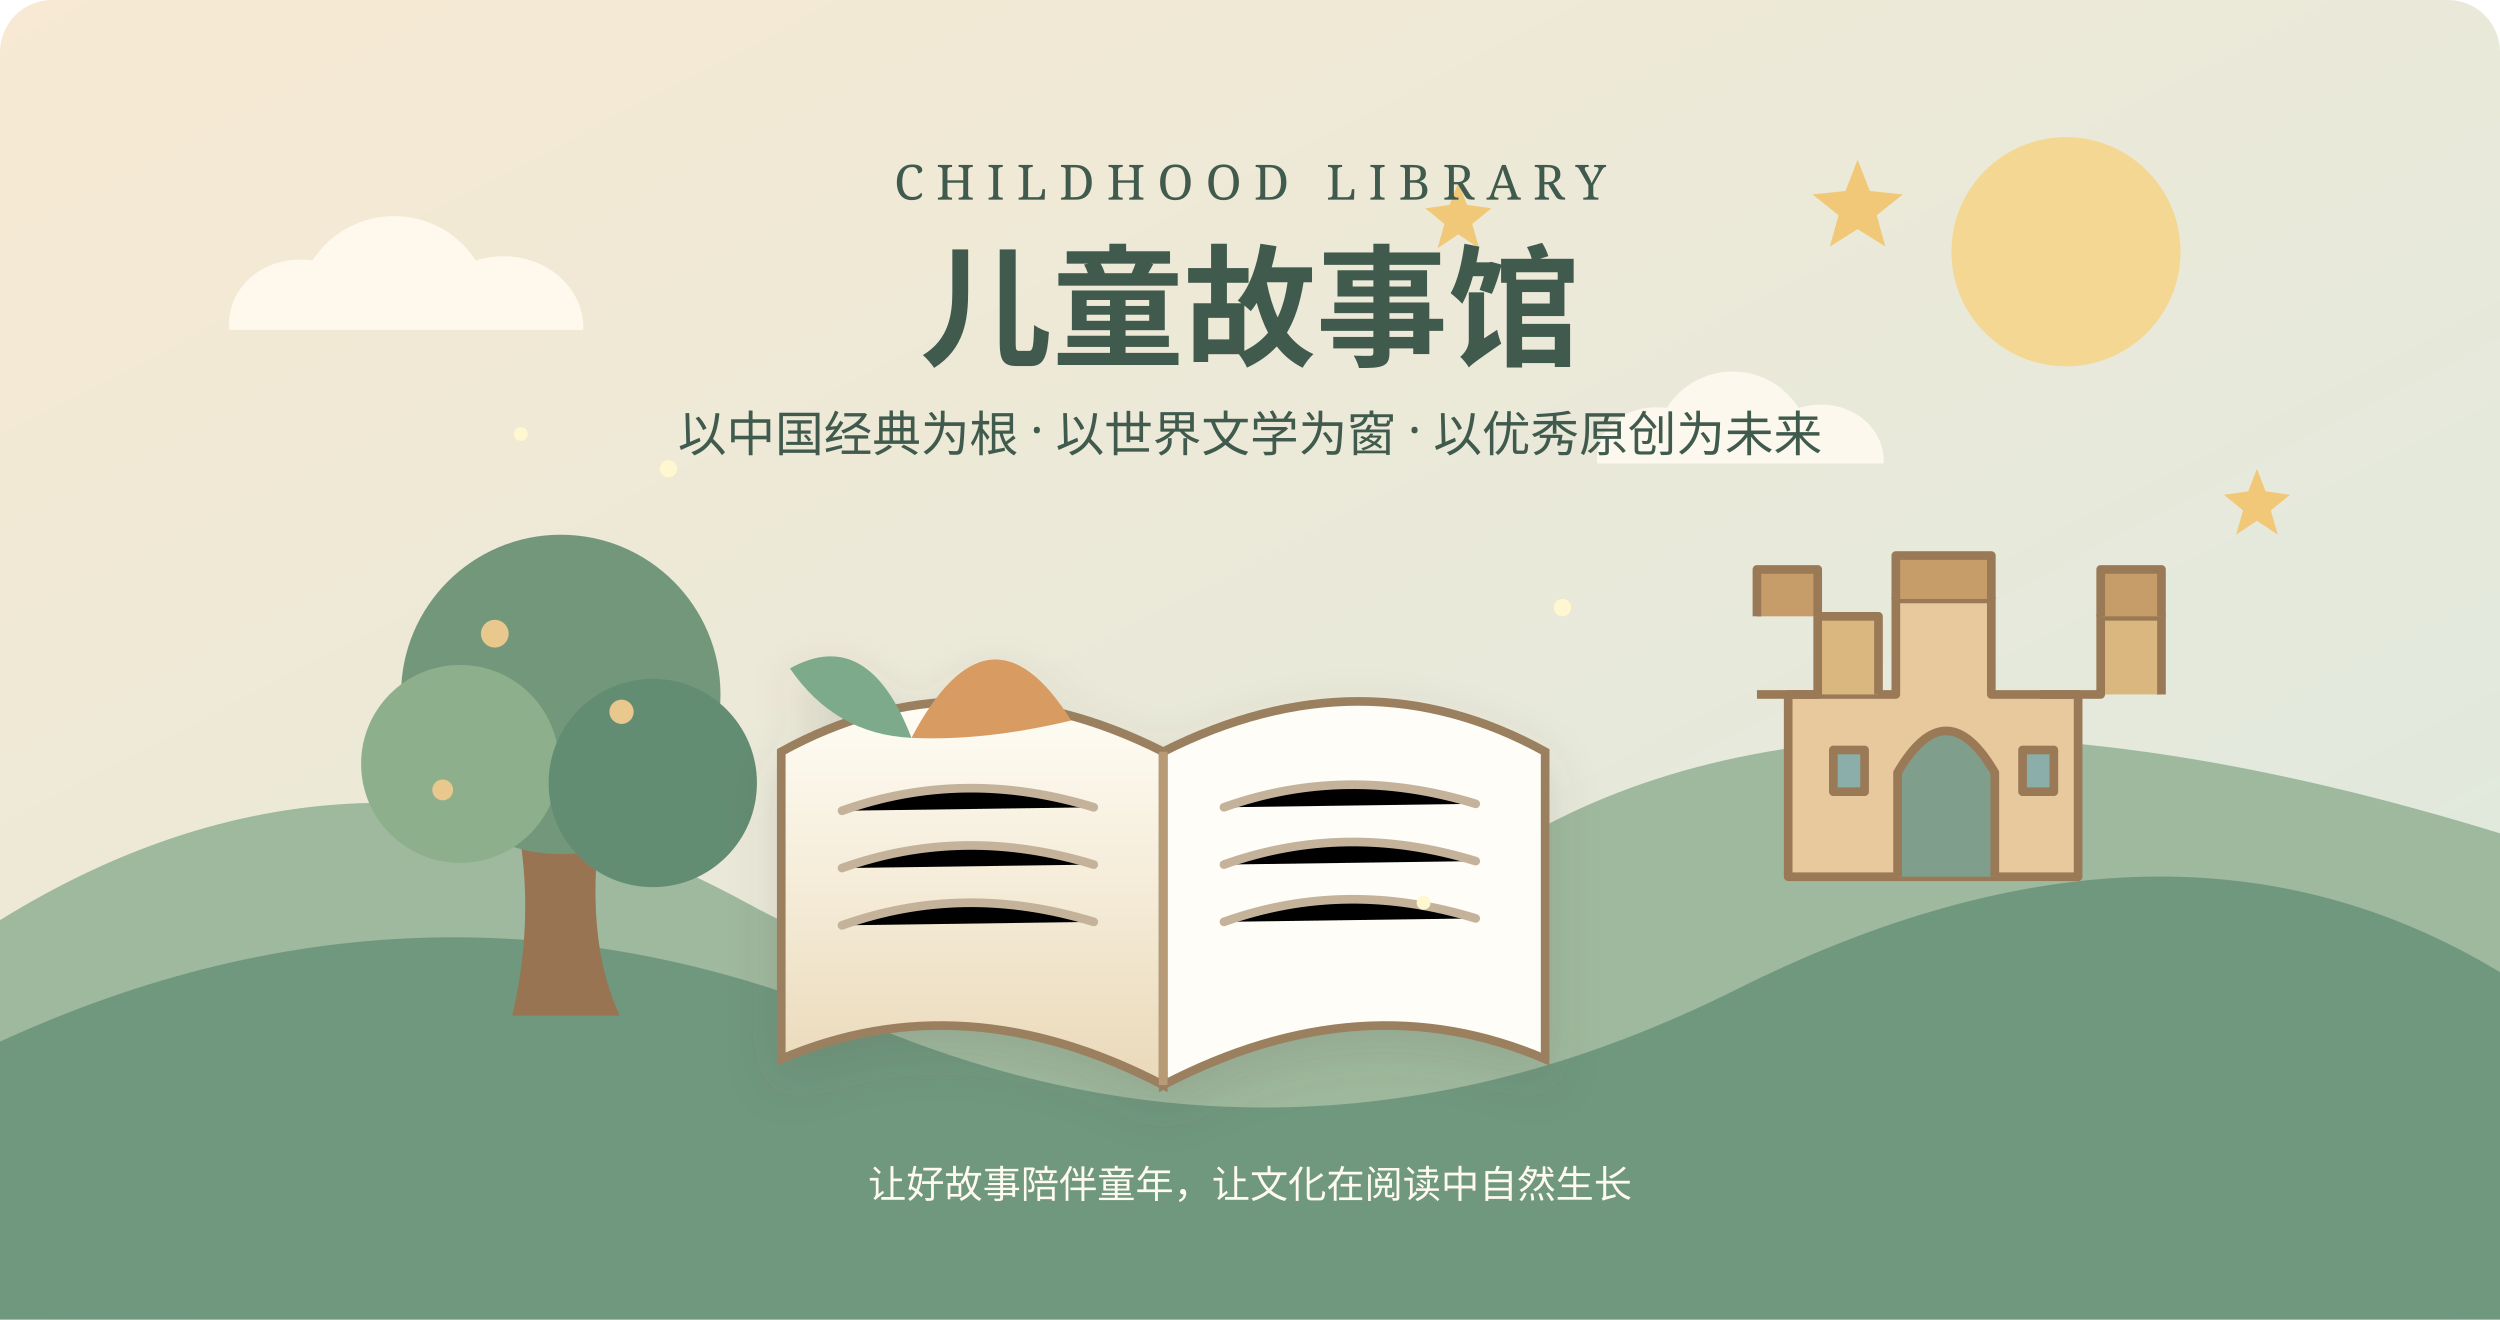
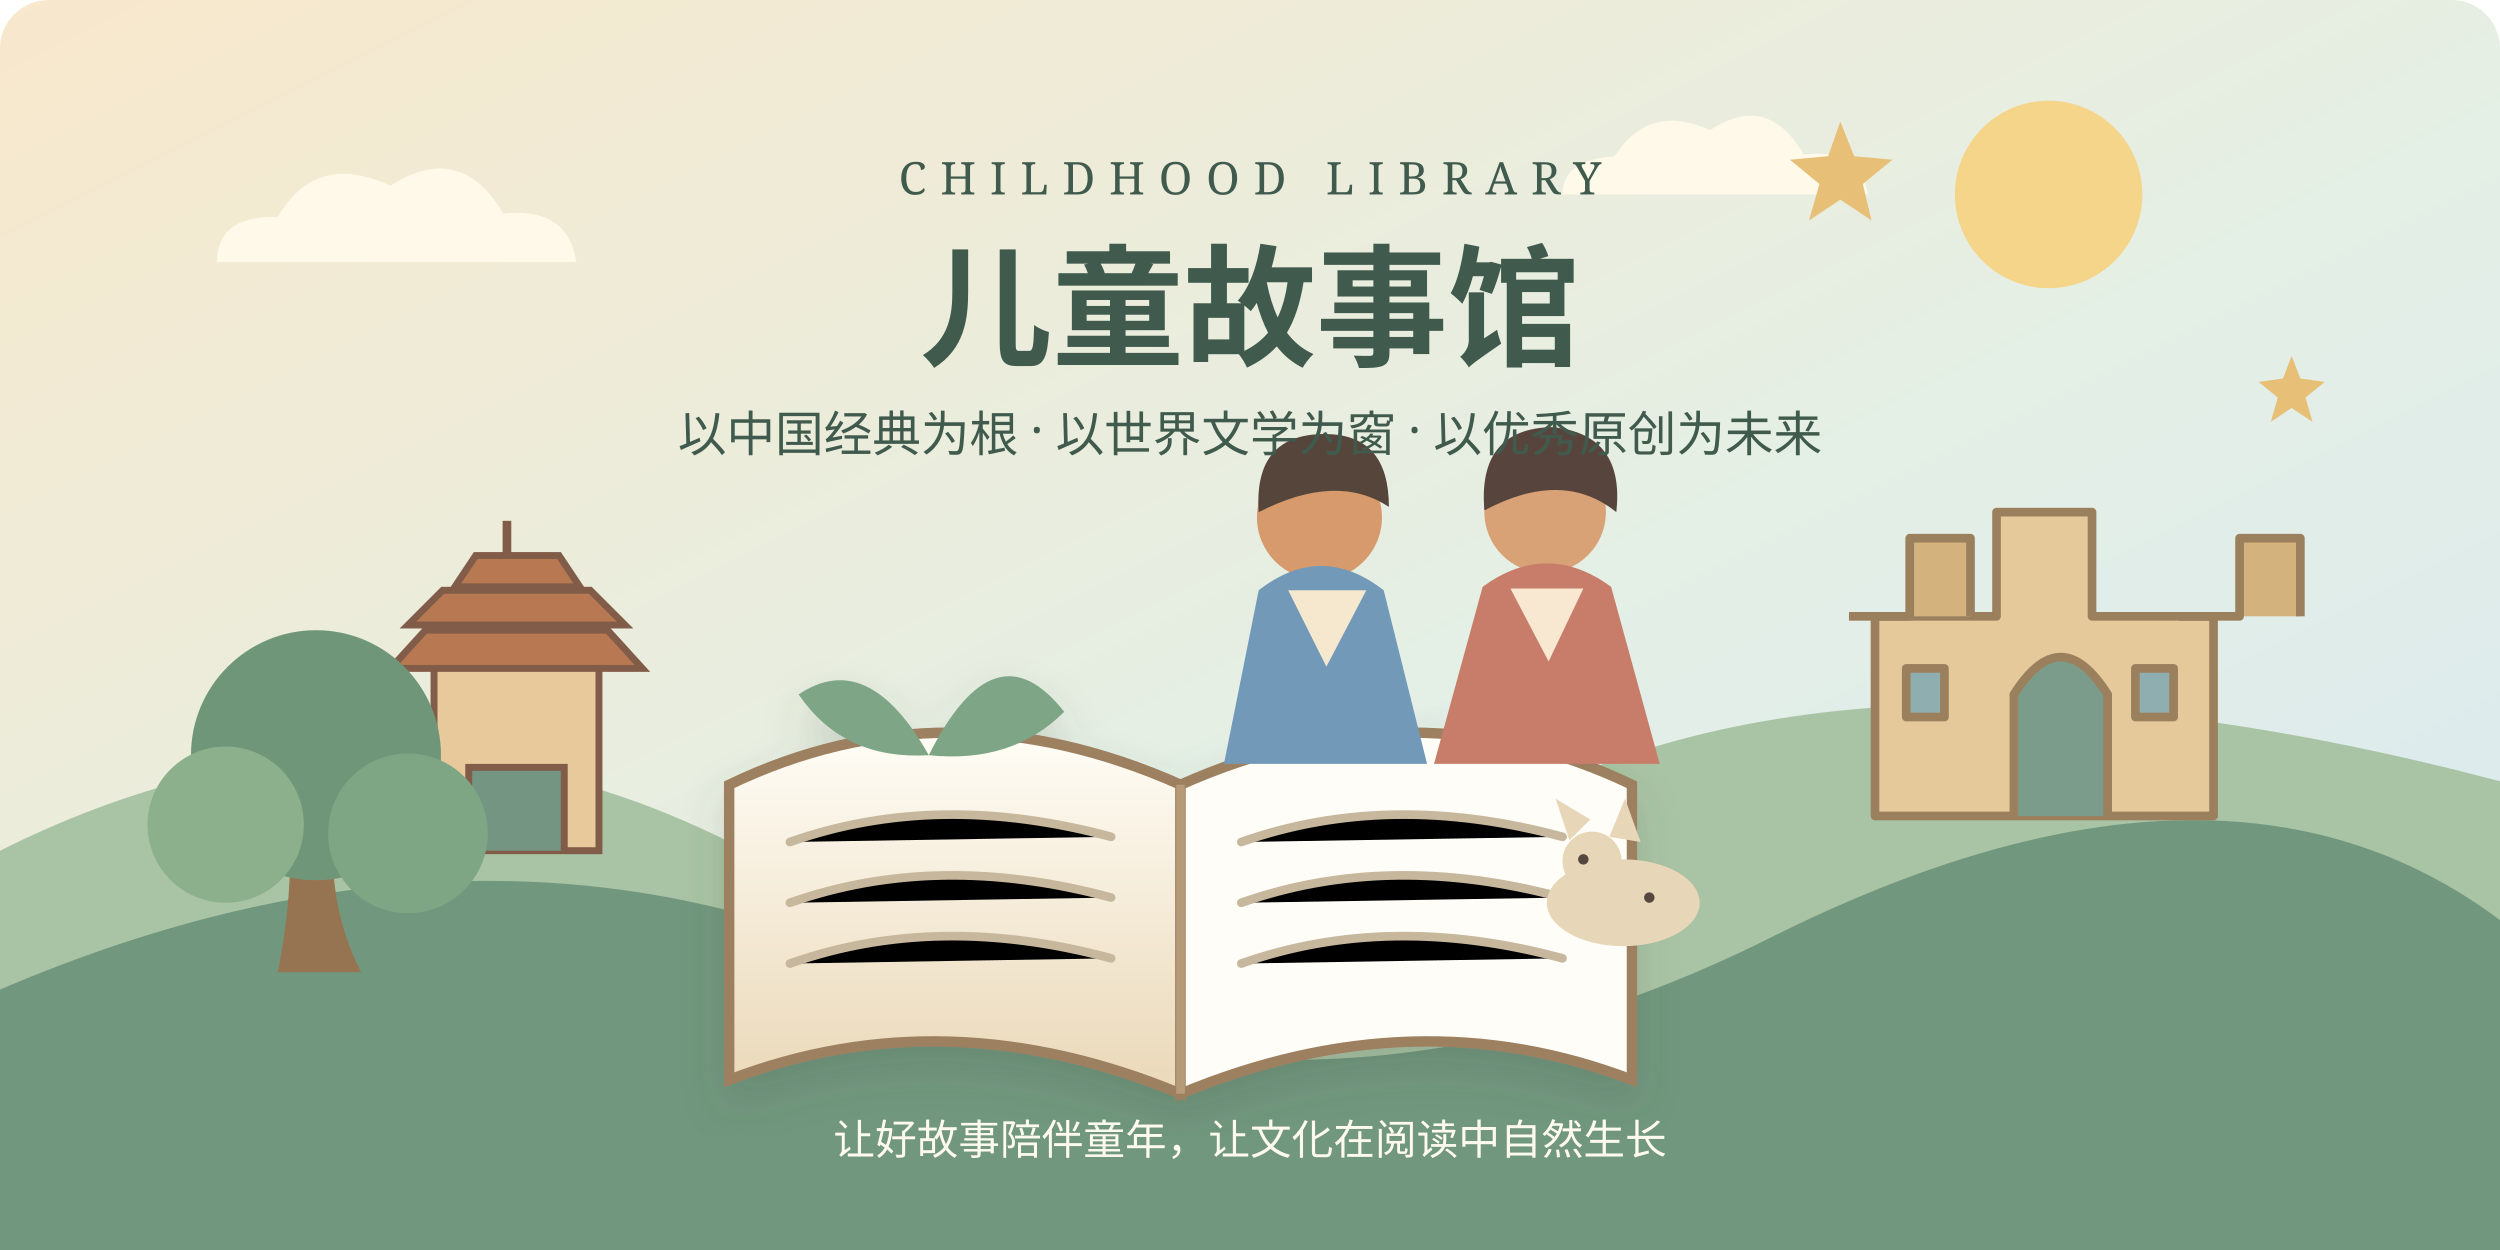
- <svg xmlns="http://www.w3.org/2000/svg" width="1440" height="760" viewBox="0 0 1440 760" role="img" aria-labelledby="title desc">
+ <svg xmlns="http://www.w3.org/2000/svg" width="1440" height="720" viewBox="0 0 1440 720" role="img" aria-labelledby="t d">
  <defs>
-     <linearGradient id="sky" x1="0" y1="0" x2="1" y2="1">
-       <stop offset="0" stop-color="#f7e9d3" />
-       <stop offset="1" stop-color="#dce9df" />
+     <linearGradient id="bg" x2="1" y2="1">
+       <stop stop-color="#f8e8cc" />
+       <stop offset=".55" stop-color="#e4efe5" />
+       <stop offset="1" stop-color="#d8e8f2" />
    </linearGradient>
-     <linearGradient id="book" x1="0" y1="0" x2="0" y2="1">
-       <stop offset="0" stop-color="#fffdf5" />
-       <stop offset="1" stop-color="#ead9b9" />
+     <linearGradient id="h" x2="0" y2="1">
+       <stop stop-color="#fffdf6" />
+       <stop offset="1" stop-color="#ead8b8" />
    </linearGradient>
-     <filter id="shadow" x="-20%" y="-20%" width="140%" height="150%">
-       <feDropShadow dx="0" dy="12" stdDeviation="14" flood-color="#5b5747" flood-opacity=".16" />
+     <filter id="s">
+       <feDropShadow dx="0" dy="12" stdDeviation="12" flood-color="#43544b" flood-opacity=".18" />
    </filter>
  </defs>
-   <rect width="1440" height="760" rx="30" fill="url(#sky)" />
-   <circle cx="1190" cy="145" r="66" fill="#f5d58b" opacity=".9" />
-   <g fill="#fffaf0" opacity=".9">
-     <path d="M180 150c22-34 72-34 94 0 34-10 63 13 62 40H132c-2-24 20-44 48-40z" />
-     <path d="M960 235c18-28 58-28 76 0 27-8 50 10 49 32H920c-2-19 16-35 40-32z" />
+   <rect width="1440" height="720" rx="28" fill="url(#bg)" />
+   <circle cx="1180" cy="112" r="54" fill="#f5d58a" />
+   <g fill="#fff9e9">
+     <path d="M160 125q22-38 65-18q40-26 65 16q37-4 42 28H125q0-27 35-26z" />
+     <path d="M930 90q20-31 55-15q33-22 54 14q32-4 37 23H900q0-20 30-22z" />
  </g>
-   <g fill="#f1c878">
-     <path d="M1070 92l7 18 19 2-15 12 5 18-16-10-16 10 5-18-15-12 19-2z" />
-     <path d="M1300 270l5 13 14 2-11 9 4 14-12-8-12 8 4-14-11-9 14-2z" />
-     <path d="M840 105l5 13 14 2-11 9 4 14-12-8-12 8 4-14-11-9 14-2z" />
+   <g fill="#e7bf76">
+     <path d="M1060 70l8 20 22 2-17 14 5 21-18-12-18 12 6-21-17-14 22-2z" />
+     <path d="M1320 205l5 13 14 2-11 9 4 14-12-8-12 8 4-14-11-9 14-2z" />
  </g>
-   <path d="M0 530Q210 400 430 520T850 500T1440 480V760H0Z" fill="#9eb99d" />
-   <path d="M0 600Q250 485 500 590T1000 570T1440 560V760H0Z" fill="#6f987e" />
-   <g transform="translate(1030 320)" fill="#e7c99d" stroke="#9a7957" stroke-width="5" stroke-linejoin="round">
-     <path d="M0 185V80h62V25h55v55h50v105z" />
-     <path d="M-18 80h35V35h35v45M145 80h35V35h35v45" fill="#d9b77f" />
-     <path d="M63 185v-60q28-48 56 0v60" fill="#7f9e8b" />
-     <path d="M26 112h18v24H26zM135 112h18v24h-18z" fill="#8caeaa" />
-     <path d="M62 25V0h55v25M-18 35V8h35v27M180 35V8h35v27" fill="#c69d68" />
+   <path d="M0 490Q220 380 430 490T850 475T1440 450V720H0Z" fill="#a9c4a4" />
+   <path d="M0 570Q280 450 520 560T1020 540T1440 530V720H0Z" fill="#71977e" />
+   <g transform="translate(1080 260)" fill="#e6c99b" stroke="#9b805e" stroke-width="5" stroke-linejoin="round">
+     <path d="M0 210V95h70V35h55v60h70v115z" />
+     <path d="M-15 95h35V50h35v45M175 95h35V50h35v45" fill="#d4b27e" />
+     <path d="M80 210v-70q27-43 54 0v70" fill="#7b9c8a" />
+     <path d="M18 125h22v28H18zM150 125h22v28h-22z" fill="#8faeb0" />
  </g>
-   <g transform="translate(220 335)">
-     <path d="M75 250Q94 170 65 92h70q-25 100 2 158z" fill="#987453" />
-     <circle cx="103" cy="65" r="92" fill="#72977b" />
-     <circle cx="45" cy="105" r="57" fill="#8eaf8b" />
-     <circle cx="156" cy="116" r="60" fill="#638d73" />
-     <g fill="#e9c88e">
-       <circle cx="65" cy="30" r="8" />
-       <circle cx="138" cy="75" r="7" />
-       <circle cx="35" cy="120" r="6" />
+   <g transform="translate(180 300)" fill="#b67d54" stroke="#815d49" stroke-width="4">
+     <path d="M70 190V80h95v110z" fill="#e8c99c" />
+     <path d="M45 85h145l-20-22H65zM55 60h125l-20-20H75zM82 38h72l-12-18H94z" fill="#b87952" />
+     <path d="M112 20V0" stroke-width="5" />
+     <path d="M90 190v-48h55v48" fill="#759583" />
+   </g>
+   <g transform="translate(90 390)">
+     <path d="M70 170q15-75-2-125h42q-20 70 8 125" fill="#977451" />
+     <circle cx="92" cy="45" r="72" fill="#6f9678" />
+     <circle cx="40" cy="85" r="45" fill="#8caf8c" />
+     <circle cx="145" cy="90" r="46" fill="#7ea685" />
+   </g>
+   <g filter="url(#s)" transform="translate(420 380)">
+     <path d="M0 72Q125 12 260 72V250Q125 194 0 242Z" fill="url(#h)" stroke="#9c8061" stroke-width="6" />
+     <path d="M260 72Q395 12 520 72V242Q395 194 260 250Z" fill="#fffdf7" stroke="#9c8061" stroke-width="6" />
+     <path d="M260 72V250" stroke="#b69b78" stroke-width="5" />
+     <g stroke="#c7b79d" stroke-width="5" stroke-linecap="round">
+       <path d="M35 105q85-30 185-3M35 140q85-30 185-3M35 175q85-30 185-3M295 105q85-30 185-3M295 140q85-30 185-3M295 175q85-30 185-3" />
    </g>
+     <path d="M115 55q-35-62-75-35q26 38 75 35M115 55q38-76 78-25q-30 30-78 25" fill="#7da586" />
  </g>
-   <g transform="translate(450 355)" filter="url(#shadow)">
-     <path d="M0 78Q105 20 220 78V270Q105 210 0 255Z" fill="url(#book)" stroke="#9b8060" stroke-width="5" />
-     <path d="M220 78Q335 20 440 78V255Q335 210 220 270Z" fill="#fffdf7" stroke="#9b8060" stroke-width="5" />
-     <path d="M220 78V270" stroke="#b69b76" stroke-width="5" />
-     <g stroke="#c4b39a" stroke-width="5" stroke-linecap="round">
-       <path d="M35 112q70-25 145-2M35 145q70-25 145-2M35 178q70-25 145-2M255 110q70-25 145-2M255 143q70-25 145-2M255 176q70-25 145-2" />
-     </g>
-     <path d="M75 70q45-85 92-10q-50 12-92 10" fill="#d89c62" />
-     <path d="M75 70q-25-65-70-40q26 38 70 40" fill="#7caa8b" />
+   <g transform="translate(700 260)">
+     <circle cx="60" cy="38" r="36" fill="#d69a6c" />
+     <path d="M25 35q-3-45 38-45q37 0 37 42q-30-20-75 3" fill="#55453b" />
+     <path d="M25 80q36-28 72 0l25 100H5z" fill="#7299b8" />
+     <path d="M42 80l22 44 23-44" fill="#f5e8ce" />
+     <circle cx="190" cy="35" r="35" fill="#d9a276" />
+     <path d="M155 34q-4-47 39-48q42 4 37 49q-31-25-76-1" fill="#57443c" />
+     <path d="M154 78q37-27 74 0l28 102h-130z" fill="#c77d69" />
+     <path d="M170 79l22 42 20-42" fill="#f8e7d1" />
  </g>
-   <g fill="#fff7cf">
-     <circle cx="385" cy="270" r="5" />
-     <circle cx="900" cy="350" r="5" />
-     <circle cx="820" cy="520" r="4" />
-     <circle cx="300" cy="250" r="4" />
+   <g transform="translate(935 520)">
+     <ellipse cx="0" cy="0" rx="44" ry="25" fill="#e7d6b7" />
+     <circle cx="-18" cy="-24" r="17" fill="#e7d6b7" />
+     <path d="M-31-36l-8-24 20 12M-8-38l9-22 9 25" fill="#e7d6b7" />
+     <circle cx="-23" cy="-25" r="3" fill="#55483f" />
+     <circle cx="15" cy="-3" r="3" fill="#55483f" />
  </g>
-   <g font-family="Georgia, 'Noto Serif SC', serif" fill="#405b4d">
-     <text x="720" y="115" text-anchor="middle" font-size="28" letter-spacing="7">CHILDHOOD LIBRARY</text>
-     <text x="720" y="205" text-anchor="middle" font-size="76" font-weight="bold">儿童故事馆</text>
-     <text x="720" y="260" text-anchor="middle" font-size="28">以中国经典为根 · 以世界文学为窗 · 以优秀原创为未来</text>
+   <g font-family="Georgia,'Noto Serif SC',serif" fill="#405b4d">
+     <text x="720" y="112" font-size="26" text-anchor="middle" letter-spacing="8">CHILDHOOD LIBRARY</text>
+     <text x="720" y="205" font-size="76" font-weight="bold" text-anchor="middle">儿童故事馆</text>
+     <text x="720" y="260" font-size="28" text-anchor="middle">以中国经典为根 · 以世界文学为窗 · 以优秀原创为未来</text>
  </g>
-   <g font-family="'Noto Sans SC', sans-serif" fill="#fffaf0" font-size="22">
-     <text x="720" y="690" text-anchor="middle">让好故事陪伴童年，让文化在阅读中自然生长</text>
-   </g>
+   <text x="720" y="665" font-family="'Noto Sans SC',sans-serif" font-size="24" fill="#fffaf0" text-anchor="middle">让好故事陪伴童年，让文化在阅读中自然生长</text>
</svg>
